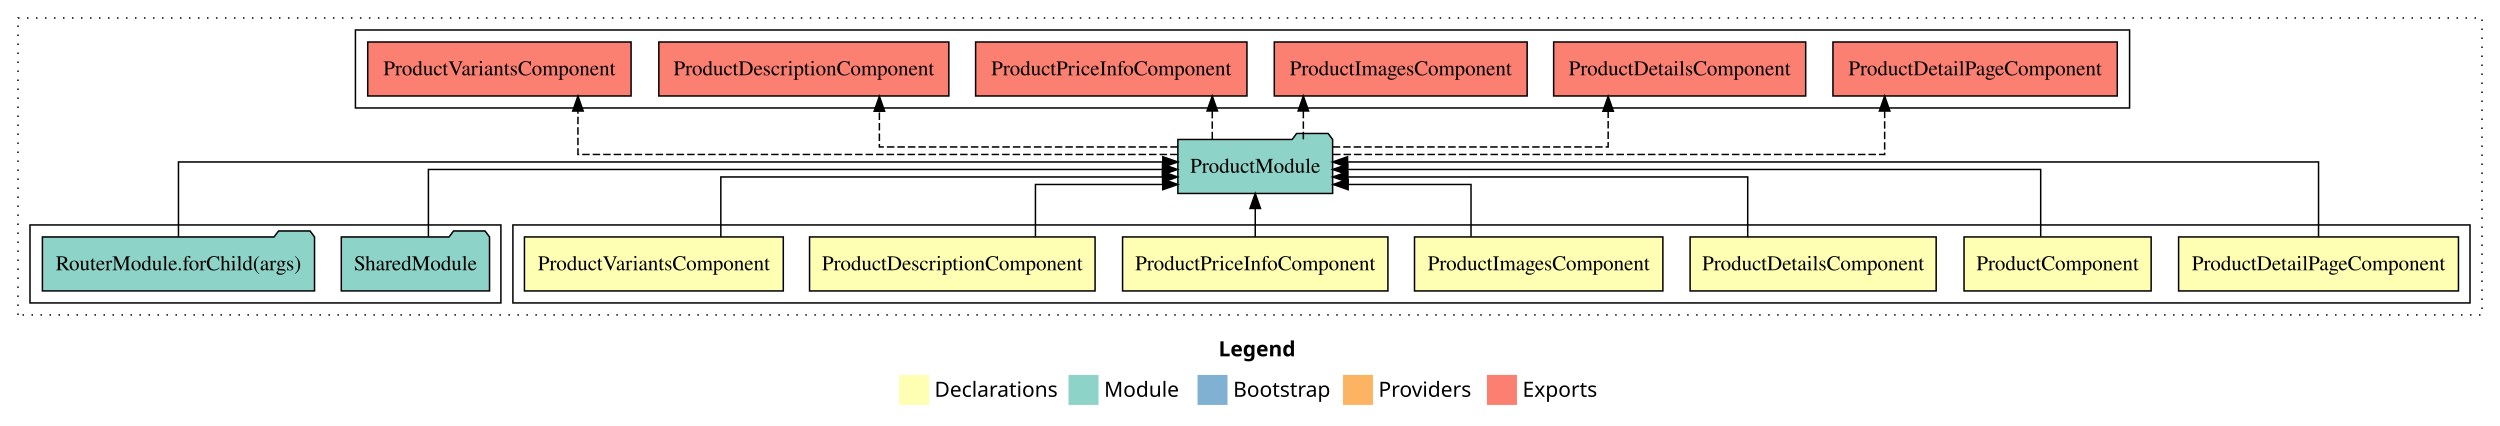
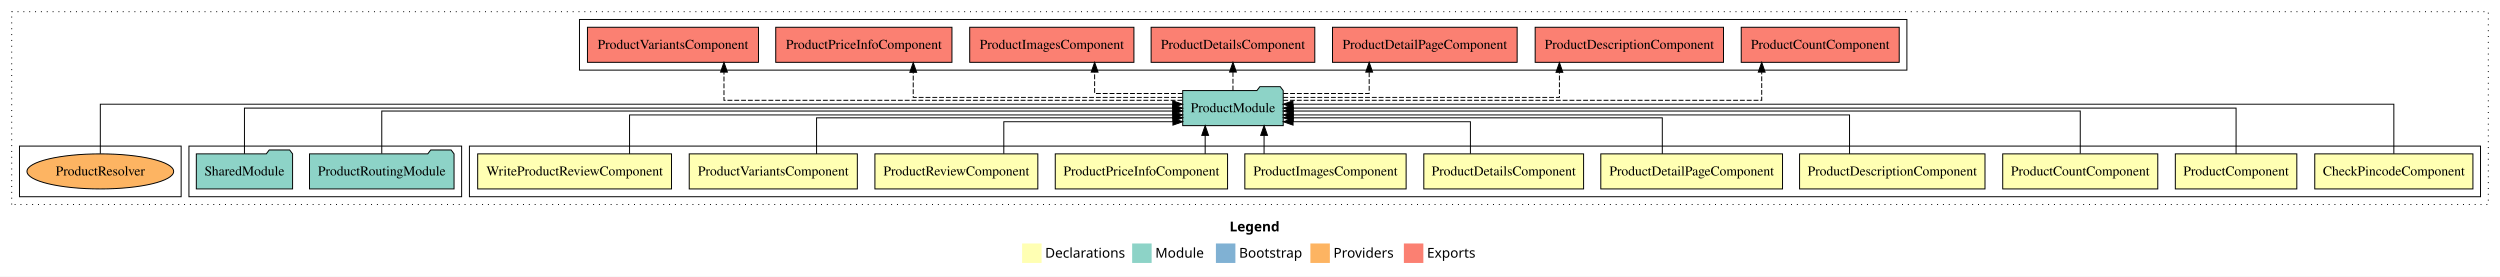
- <svg xmlns="http://www.w3.org/2000/svg" width="1667pt" height="284pt" viewBox="0.00 0.00 1667.00 284.00">
+ <svg xmlns="http://www.w3.org/2000/svg" width="2567pt" height="284pt" viewBox="0.00 0.00 2567.00 284.00">
  <g id="graph0" class="graph" transform="scale(1 1) rotate(0) translate(4 280)">
-     <polygon fill="#ffffff" stroke="transparent" points="-4,4 -4,-280 1663,-280 1663,4 -4,4" />
-     <text text-anchor="start" x="808.509" y="-42.4" font-family="sans-serif" font-weight="bold" font-size="14.00" fill="#000000">Legend</text>
-     <polygon fill="#ffffb3" stroke="transparent" points="595.5,-10 595.5,-30 615.5,-30 615.5,-10 595.5,-10" />
-     <text text-anchor="start" x="619.129" y="-15.4" font-family="sans-serif" font-size="14.00" fill="#000000">  Declarations</text>
-     <polygon fill="#8dd3c7" stroke="transparent" points="708.5,-10 708.5,-30 728.5,-30 728.5,-10 708.5,-10" />
-     <text text-anchor="start" x="732.225" y="-15.4" font-family="sans-serif" font-size="14.00" fill="#000000">  Module</text>
-     <polygon fill="#80b1d3" stroke="transparent" points="794.5,-10 794.5,-30 814.5,-30 814.5,-10 794.5,-10" />
-     <text text-anchor="start" x="818.281" y="-15.4" font-family="sans-serif" font-size="14.00" fill="#000000">  Bootstrap</text>
-     <polygon fill="#fdb462" stroke="transparent" points="891.5,-10 891.5,-30 911.5,-30 911.5,-10 891.5,-10" />
-     <text text-anchor="start" x="915.173" y="-15.4" font-family="sans-serif" font-size="14.00" fill="#000000">  Providers</text>
-     <polygon fill="#fb8072" stroke="transparent" points="987.5,-10 987.5,-30 1007.5,-30 1007.5,-10 987.5,-10" />
-     <text text-anchor="start" x="1011.226" y="-15.4" font-family="sans-serif" font-size="14.00" fill="#000000">  Exports</text>
+     <polygon fill="#ffffff" stroke="transparent" points="-4,4 -4,-280 2563,-280 2563,4 -4,4" />
+     <text text-anchor="start" x="1258.509" y="-42.4" font-family="sans-serif" font-weight="bold" font-size="14.00" fill="#000000">Legend</text>
+     <polygon fill="#ffffb3" stroke="transparent" points="1045.5,-10 1045.5,-30 1065.5,-30 1065.5,-10 1045.5,-10" />
+     <text text-anchor="start" x="1069.129" y="-15.4" font-family="sans-serif" font-size="14.00" fill="#000000">  Declarations</text>
+     <polygon fill="#8dd3c7" stroke="transparent" points="1158.5,-10 1158.5,-30 1178.5,-30 1178.5,-10 1158.5,-10" />
+     <text text-anchor="start" x="1182.225" y="-15.4" font-family="sans-serif" font-size="14.00" fill="#000000">  Module</text>
+     <polygon fill="#80b1d3" stroke="transparent" points="1244.5,-10 1244.5,-30 1264.5,-30 1264.5,-10 1244.5,-10" />
+     <text text-anchor="start" x="1268.281" y="-15.4" font-family="sans-serif" font-size="14.00" fill="#000000">  Bootstrap</text>
+     <polygon fill="#fdb462" stroke="transparent" points="1341.5,-10 1341.5,-30 1361.5,-30 1361.5,-10 1341.5,-10" />
+     <text text-anchor="start" x="1365.173" y="-15.4" font-family="sans-serif" font-size="14.00" fill="#000000">  Providers</text>
+     <polygon fill="#fb8072" stroke="transparent" points="1437.5,-10 1437.5,-30 1457.5,-30 1457.5,-10 1437.5,-10" />
+     <text text-anchor="start" x="1461.226" y="-15.4" font-family="sans-serif" font-size="14.00" fill="#000000">  Exports</text>
    <g id="clust1" class="cluster">
-       <polygon fill="none" stroke="#000000" stroke-dasharray="1,5" points="8,-70 8,-268 1651,-268 1651,-70 8,-70" />
+       <polygon fill="none" stroke="#000000" stroke-dasharray="1,5" points="8,-70 8,-268 2551,-268 2551,-70 8,-70" />
    </g>
    <g id="clust2" class="cluster">
-       <polygon fill="none" stroke="#000000" points="338,-78 338,-130 1643,-130 1643,-78 338,-78" />
-     </g>
-     <g id="clust10" class="cluster">
-       <polygon fill="none" stroke="#000000" points="16,-78 16,-130 330,-130 330,-78 16,-78" />
-     </g>
-     <g id="clust11" class="cluster">
-       <polygon fill="none" stroke="#000000" points="233,-208 233,-260 1416,-260 1416,-208 233,-208" />
+       <polygon fill="none" stroke="#000000" points="478,-78 478,-130 2543,-130 2543,-78 478,-78" />
+     </g>
+     <g id="clust14" class="cluster">
+       <polygon fill="none" stroke="#000000" points="190,-78 190,-130 470,-130 470,-78 190,-78" />
+     </g>
+     <g id="clust15" class="cluster">
+       <polygon fill="none" stroke="#000000" points="591,-208 591,-260 1954,-260 1954,-208 591,-208" />
+     </g>
+     <g id="clust17" class="cluster">
+       <polygon fill="none" stroke="#000000" points="16,-78 16,-130 182,-130 182,-78 16,-78" />
    </g>
    <g id="node1" class="node">
-       <polygon fill="#ffffb3" stroke="#000000" points="1635.3,-122 1448.7,-122 1448.7,-86 1635.3,-86 1635.3,-122" />
-       <text text-anchor="middle" x="1542" y="-99.8" font-family="Times,serif" font-size="14.00" fill="#000000">ProductDetailPageComponent</text>
+       <polygon fill="#ffffb3" stroke="#000000" points="2535.201,-122 2372.799,-122 2372.799,-86 2535.201,-86 2535.201,-122" />
+       <text text-anchor="middle" x="2454" y="-99.8" font-family="Times,serif" font-size="14.00" fill="#000000">CheckPincodeComponent</text>
+     </g>
+     <g id="node12" class="node">
+       <polygon fill="#8dd3c7" stroke="#000000" points="1313.598,-187 1310.598,-191 1289.598,-191 1286.598,-187 1210.402,-187 1210.402,-151 1313.598,-151 1313.598,-187" />
+       <text text-anchor="middle" x="1262" y="-164.8" font-family="Times,serif" font-size="14.00" fill="#000000">ProductModule</text>
+     </g>
+     <g id="edge1" class="edge">
+       <path fill="none" stroke="#000000" d="M2454,-122.129C2454,-142.572 2454,-173 2454,-173 2454,-173 1323.601,-173 1323.601,-173" />
+       <polygon fill="#000000" stroke="#000000" points="1323.601,-169.5 1313.601,-173 1323.601,-176.5 1323.601,-169.5" />
+     </g>
+     <g id="node2" class="node">
+       <polygon fill="#ffffb3" stroke="#000000" points="2354.381,-122 2229.619,-122 2229.619,-86 2354.381,-86 2354.381,-122" />
+       <text text-anchor="middle" x="2292" y="-99.8" font-family="Times,serif" font-size="14.00" fill="#000000">ProductComponent</text>
+     </g>
+     <g id="edge2" class="edge">
+       <path fill="none" stroke="#000000" d="M2292,-122.106C2292,-141.339 2292,-169 2292,-169 2292,-169 1323.784,-169 1323.784,-169" />
+       <polygon fill="#000000" stroke="#000000" points="1323.784,-165.5 1313.784,-169 1323.784,-172.5 1323.784,-165.5" />
+     </g>
+     <g id="node3" class="node">
+       <polygon fill="#ffffb3" stroke="#000000" points="2211.608,-122 2052.392,-122 2052.392,-86 2211.608,-86 2211.608,-122" />
+       <text text-anchor="middle" x="2132" y="-99.8" font-family="Times,serif" font-size="14.00" fill="#000000">ProductCountComponent</text>
+     </g>
+     <g id="edge3" class="edge">
+       <path fill="none" stroke="#000000" d="M2132,-122.267C2132,-140.555 2132,-166 2132,-166 2132,-166 1323.817,-166 1323.817,-166" />
+       <polygon fill="#000000" stroke="#000000" points="1323.817,-162.5 1313.817,-166 1323.817,-169.5 1323.817,-162.5" />
+     </g>
+     <g id="node4" class="node">
+       <polygon fill="#ffffb3" stroke="#000000" points="2034.194,-122 1843.806,-122 1843.806,-86 2034.194,-86 2034.194,-122" />
+       <text text-anchor="middle" x="1939" y="-99.8" font-family="Times,serif" font-size="14.00" fill="#000000">ProductDescriptionComponent</text>
+     </g>
+     <g id="edge4" class="edge">
+       <path fill="none" stroke="#000000" d="M1895.104,-122.034C1895.104,-139.06 1895.104,-162 1895.104,-162 1895.104,-162 1323.81,-162 1323.81,-162" />
+       <polygon fill="#000000" stroke="#000000" points="1323.81,-158.5 1313.81,-162 1323.81,-165.5 1323.81,-158.5" />
+     </g>
+     <g id="node5" class="node">
+       <polygon fill="#ffffb3" stroke="#000000" points="1826.3,-122 1639.7,-122 1639.7,-86 1826.3,-86 1826.3,-122" />
+       <text text-anchor="middle" x="1733" y="-99.8" font-family="Times,serif" font-size="14.00" fill="#000000">ProductDetailPageComponent</text>
+     </g>
+     <g id="edge5" class="edge">
+       <path fill="none" stroke="#000000" d="M1702.848,-122.009C1702.848,-138.049 1702.848,-159 1702.848,-159 1702.848,-159 1323.867,-159 1323.867,-159" />
+       <polygon fill="#000000" stroke="#000000" points="1323.867,-155.5 1313.867,-159 1323.867,-162.5 1323.867,-155.5" />
+     </g>
+     <g id="node6" class="node">
+       <polygon fill="#ffffb3" stroke="#000000" points="1622.034,-122 1457.966,-122 1457.966,-86 1622.034,-86 1622.034,-122" />
+       <text text-anchor="middle" x="1540" y="-99.8" font-family="Times,serif" font-size="14.00" fill="#000000">ProductDetailsComponent</text>
+     </g>
+     <g id="edge6" class="edge">
+       <path fill="none" stroke="#000000" d="M1505.817,-122.124C1505.817,-136.783 1505.817,-155 1505.817,-155 1505.817,-155 1323.707,-155 1323.707,-155" />
+       <polygon fill="#000000" stroke="#000000" points="1323.707,-151.5 1313.707,-155 1323.707,-158.5 1323.707,-151.5" />
+     </g>
+     <g id="node7" class="node">
+       <polygon fill="#ffffb3" stroke="#000000" points="1439.806,-122 1274.194,-122 1274.194,-86 1439.806,-86 1439.806,-122" />
+       <text text-anchor="middle" x="1357" y="-99.8" font-family="Times,serif" font-size="14.00" fill="#000000">ProductImagesComponent</text>
+     </g>
+     <g id="edge7" class="edge">
+       <path fill="none" stroke="#000000" d="M1293.948,-122.106C1293.948,-122.106 1293.948,-140.991 1293.948,-140.991" />
+       <polygon fill="#000000" stroke="#000000" points="1290.448,-140.991 1293.948,-150.991 1297.448,-140.991 1290.448,-140.991" />
    </g>
    <g id="node8" class="node">
-       <polygon fill="#8dd3c7" stroke="#000000" points="884.598,-187 881.598,-191 860.598,-191 857.598,-187 781.402,-187 781.402,-151 884.598,-151 884.598,-187" />
-       <text text-anchor="middle" x="833" y="-164.8" font-family="Times,serif" font-size="14.00" fill="#000000">ProductModule</text>
-     </g>
-     <g id="edge1" class="edge">
-       <path fill="none" stroke="#000000" d="M1542,-122.223C1542,-142.365 1542,-172 1542,-172 1542,-172 894.561,-172 894.561,-172" />
-       <polygon fill="#000000" stroke="#000000" points="894.561,-168.5 884.561,-172 894.561,-175.5 894.561,-168.5" />
-     </g>
-     <g id="node2" class="node">
-       <polygon fill="#ffffb3" stroke="#000000" points="1430.381,-122 1305.619,-122 1305.619,-86 1430.381,-86 1430.381,-122" />
-       <text text-anchor="middle" x="1368" y="-99.8" font-family="Times,serif" font-size="14.00" fill="#000000">ProductComponent</text>
-     </g>
-     <g id="edge2" class="edge">
-       <path fill="none" stroke="#000000" d="M1356.73,-122.222C1356.73,-140.828 1356.73,-167 1356.73,-167 1356.73,-167 894.651,-167 894.651,-167" />
-       <polygon fill="#000000" stroke="#000000" points="894.651,-163.5 884.651,-167 894.65,-170.5 894.651,-163.5" />
-     </g>
-     <g id="node3" class="node">
-       <polygon fill="#ffffb3" stroke="#000000" points="1287.034,-122 1122.966,-122 1122.966,-86 1287.034,-86 1287.034,-122" />
-       <text text-anchor="middle" x="1205" y="-99.8" font-family="Times,serif" font-size="14.00" fill="#000000">ProductDetailsComponent</text>
-     </g>
-     <g id="edge3" class="edge">
-       <path fill="none" stroke="#000000" d="M1161.375,-122.034C1161.375,-139.06 1161.375,-162 1161.375,-162 1161.375,-162 894.67,-162 894.67,-162" />
-       <polygon fill="#000000" stroke="#000000" points="894.67,-158.5 884.67,-162 894.67,-165.5 894.67,-158.5" />
-     </g>
-     <g id="node4" class="node">
-       <polygon fill="#ffffb3" stroke="#000000" points="1104.806,-122 939.194,-122 939.194,-86 1104.806,-86 1104.806,-122" />
-       <text text-anchor="middle" x="1022" y="-99.8" font-family="Times,serif" font-size="14.00" fill="#000000">ProductImagesComponent</text>
-     </g>
-     <g id="edge4" class="edge">
-       <path fill="none" stroke="#000000" d="M976.875,-122.24C976.875,-137.571 976.875,-157 976.875,-157 976.875,-157 894.942,-157 894.942,-157" />
-       <polygon fill="#000000" stroke="#000000" points="894.942,-153.5 884.942,-157 894.942,-160.5 894.942,-153.5" />
-     </g>
-     <g id="node5" class="node">
-       <polygon fill="#ffffb3" stroke="#000000" points="921.465,-122 744.535,-122 744.535,-86 921.465,-86 921.465,-122" />
-       <text text-anchor="middle" x="833" y="-99.8" font-family="Times,serif" font-size="14.00" fill="#000000">ProductPriceInfoComponent</text>
-     </g>
-     <g id="edge5" class="edge">
-       <path fill="none" stroke="#000000" d="M833,-122.106C833,-122.106 833,-140.991 833,-140.991" />
-       <polygon fill="#000000" stroke="#000000" points="829.5,-140.991 833,-150.991 836.5,-140.991 829.5,-140.991" />
-     </g>
-     <g id="node6" class="node">
-       <polygon fill="#ffffb3" stroke="#000000" points="726.194,-122 535.806,-122 535.806,-86 726.194,-86 726.194,-122" />
-       <text text-anchor="middle" x="631" y="-99.8" font-family="Times,serif" font-size="14.00" fill="#000000">ProductDescriptionComponent</text>
-     </g>
-     <g id="edge6" class="edge">
-       <path fill="none" stroke="#000000" d="M686.432,-122.24C686.432,-137.571 686.432,-157 686.432,-157 686.432,-157 771.326,-157 771.326,-157" />
-       <polygon fill="#000000" stroke="#000000" points="771.326,-160.5 781.326,-157 771.326,-153.5 771.326,-160.5" />
-     </g>
-     <g id="node7" class="node">
-       <polygon fill="#ffffb3" stroke="#000000" points="518.303,-122 345.697,-122 345.697,-86 518.303,-86 518.303,-122" />
-       <text text-anchor="middle" x="432" y="-99.8" font-family="Times,serif" font-size="14.00" fill="#000000">ProductVariantsComponent</text>
-     </g>
-     <g id="edge7" class="edge">
-       <path fill="none" stroke="#000000" d="M476.652,-122.034C476.652,-139.06 476.652,-162 476.652,-162 476.652,-162 771.184,-162 771.184,-162" />
-       <polygon fill="#000000" stroke="#000000" points="771.184,-165.5 781.184,-162 771.184,-158.5 771.184,-165.5" />
+       <polygon fill="#ffffb3" stroke="#000000" points="1256.465,-122 1079.535,-122 1079.535,-86 1256.465,-86 1256.465,-122" />
+       <text text-anchor="middle" x="1168" y="-99.8" font-family="Times,serif" font-size="14.00" fill="#000000">ProductPriceInfoComponent</text>
+     </g>
+     <g id="edge8" class="edge">
+       <path fill="none" stroke="#000000" d="M1233.467,-122.106C1233.467,-122.106 1233.467,-140.991 1233.467,-140.991" />
+       <polygon fill="#000000" stroke="#000000" points="1229.967,-140.991 1233.467,-150.991 1236.967,-140.991 1229.967,-140.991" />
+     </g>
+     <g id="node9" class="node">
+       <polygon fill="#ffffb3" stroke="#000000" points="1061.644,-122 894.356,-122 894.356,-86 1061.644,-86 1061.644,-122" />
+       <text text-anchor="middle" x="978" y="-99.8" font-family="Times,serif" font-size="14.00" fill="#000000">ProductReviewComponent</text>
+     </g>
+     <g id="edge9" class="edge">
+       <path fill="none" stroke="#000000" d="M1026.709,-122.124C1026.709,-136.783 1026.709,-155 1026.709,-155 1026.709,-155 1200.364,-155 1200.364,-155" />
+       <polygon fill="#000000" stroke="#000000" points="1200.364,-158.5 1210.364,-155 1200.364,-151.5 1200.364,-158.5" />
+     </g>
+     <g id="node10" class="node">
+       <polygon fill="#ffffb3" stroke="#000000" points="876.303,-122 703.697,-122 703.697,-86 876.303,-86 876.303,-122" />
+       <text text-anchor="middle" x="790" y="-99.8" font-family="Times,serif" font-size="14.00" fill="#000000">ProductVariantsComponent</text>
+     </g>
+     <g id="edge10" class="edge">
+       <path fill="none" stroke="#000000" d="M834.46,-122.009C834.46,-138.049 834.46,-159 834.46,-159 834.46,-159 1200.429,-159 1200.429,-159" />
+       <polygon fill="#000000" stroke="#000000" points="1200.429,-162.5 1210.429,-159 1200.429,-155.5 1200.429,-162.5" />
    </g>
    <g id="node11" class="node">
-       <polygon fill="#fb8072" stroke="#000000" points="1407.8,-252 1218.2,-252 1218.2,-216 1407.8,-216 1407.8,-252" />
-       <text text-anchor="middle" x="1313" y="-229.8" font-family="Times,serif" font-size="14.00" fill="#000000">ProductDetailPageComponent </text>
-     </g>
-     <g id="edge10" class="edge">
-       <path fill="none" stroke="#000000" stroke-dasharray="5,2" d="M884.882,-177C997.169,-177 1252.683,-177 1252.683,-177 1252.683,-177 1252.683,-205.965 1252.683,-205.965" />
-       <polygon fill="#000000" stroke="#000000" points="1249.183,-205.965 1252.683,-215.965 1256.183,-205.965 1249.183,-205.965" />
-     </g>
-     <g id="node12" class="node">
-       <polygon fill="#fb8072" stroke="#000000" points="1200.033,-252 1031.967,-252 1031.967,-216 1200.033,-216 1200.033,-252" />
-       <text text-anchor="middle" x="1116" y="-229.8" font-family="Times,serif" font-size="14.00" fill="#000000">ProductDetailsComponent </text>
+       <polygon fill="#ffffb3" stroke="#000000" points="685.515,-122 486.485,-122 486.485,-86 685.515,-86 685.515,-122" />
+       <text text-anchor="middle" x="586" y="-99.8" font-family="Times,serif" font-size="14.00" fill="#000000">WriteProductReviewComponent</text>
    </g>
    <g id="edge11" class="edge">
-       <path fill="none" stroke="#000000" stroke-dasharray="5,2" d="M884.642,-182C953.911,-182 1068.318,-182 1068.318,-182 1068.318,-182 1068.318,-205.813 1068.318,-205.813" />
-       <polygon fill="#000000" stroke="#000000" points="1064.818,-205.813 1068.318,-215.813 1071.818,-205.813 1064.818,-205.813" />
+       <path fill="none" stroke="#000000" d="M642.428,-122.034C642.428,-139.06 642.428,-162 642.428,-162 642.428,-162 1200.241,-162 1200.241,-162" />
+       <polygon fill="#000000" stroke="#000000" points="1200.241,-165.5 1210.241,-162 1200.241,-158.5 1200.241,-165.5" />
+     </g>
+     <g id="node15" class="node">
+       <polygon fill="#fb8072" stroke="#000000" points="1946.109,-252 1783.891,-252 1783.891,-216 1946.109,-216 1946.109,-252" />
+       <text text-anchor="middle" x="1865" y="-229.8" font-family="Times,serif" font-size="14.00" fill="#000000">ProductCountComponent </text>
+     </g>
+     <g id="edge14" class="edge">
+       <path fill="none" stroke="#000000" stroke-dasharray="5,2" d="M1313.566,-177C1449.089,-177 1804.923,-177 1804.923,-177 1804.923,-177 1804.923,-205.965 1804.923,-205.965" />
+       <polygon fill="#000000" stroke="#000000" points="1801.423,-205.965 1804.923,-215.965 1808.423,-205.965 1801.423,-205.965" />
+     </g>
+     <g id="node16" class="node">
+       <polygon fill="#fb8072" stroke="#000000" points="1765.694,-252 1572.306,-252 1572.306,-216 1765.694,-216 1765.694,-252" />
+       <text text-anchor="middle" x="1669" y="-229.8" font-family="Times,serif" font-size="14.00" fill="#000000">ProductDescriptionComponent </text>
+     </g>
+     <g id="edge15" class="edge">
+       <path fill="none" stroke="#000000" stroke-dasharray="5,2" d="M1313.642,-180C1407.671,-180 1597.21,-180 1597.21,-180 1597.21,-180 1597.21,-205.718 1597.21,-205.718" />
+       <polygon fill="#000000" stroke="#000000" points="1593.71,-205.718 1597.21,-215.718 1600.71,-205.718 1593.71,-205.718" />
+     </g>
+     <g id="node17" class="node">
+       <polygon fill="#fb8072" stroke="#000000" points="1553.8,-252 1364.2,-252 1364.2,-216 1553.8,-216 1553.8,-252" />
+       <text text-anchor="middle" x="1459" y="-229.8" font-family="Times,serif" font-size="14.00" fill="#000000">ProductDetailPageComponent </text>
+     </g>
+     <g id="edge16" class="edge">
+       <path fill="none" stroke="#000000" stroke-dasharray="5,2" d="M1313.687,-184C1353.533,-184 1401.876,-184 1401.876,-184 1401.876,-184 1401.876,-205.949 1401.876,-205.949" />
+       <polygon fill="#000000" stroke="#000000" points="1398.377,-205.949 1401.876,-215.949 1405.377,-205.949 1398.377,-205.949" />
+     </g>
+     <g id="node18" class="node">
+       <polygon fill="#fb8072" stroke="#000000" points="1346.033,-252 1177.967,-252 1177.967,-216 1346.033,-216 1346.033,-252" />
+       <text text-anchor="middle" x="1262" y="-229.8" font-family="Times,serif" font-size="14.00" fill="#000000">ProductDetailsComponent </text>
+     </g>
+     <g id="edge17" class="edge">
+       <path fill="none" stroke="#000000" stroke-dasharray="5,2" d="M1262,-187.106C1262,-187.106 1262,-205.991 1262,-205.991" />
+       <polygon fill="#000000" stroke="#000000" points="1258.5,-205.991 1262,-215.991 1265.5,-205.991 1258.5,-205.991" />
+     </g>
+     <g id="node19" class="node">
+       <polygon fill="#fb8072" stroke="#000000" points="1160.306,-252 991.694,-252 991.694,-216 1160.306,-216 1160.306,-252" />
+       <text text-anchor="middle" x="1076" y="-229.8" font-family="Times,serif" font-size="14.00" fill="#000000">ProductImagesComponent </text>
+     </g>
+     <g id="edge18" class="edge">
+       <path fill="none" stroke="#000000" stroke-dasharray="5,2" d="M1210.319,-184C1169.706,-184 1119.96,-184 1119.96,-184 1119.96,-184 1119.96,-205.949 1119.96,-205.949" />
+       <polygon fill="#000000" stroke="#000000" points="1116.46,-205.949 1119.96,-215.949 1123.46,-205.949 1116.46,-205.949" />
+     </g>
+     <g id="node20" class="node">
+       <polygon fill="#fb8072" stroke="#000000" points="973.466,-252 792.534,-252 792.534,-216 973.466,-216 973.466,-252" />
+       <text text-anchor="middle" x="883" y="-229.8" font-family="Times,serif" font-size="14.00" fill="#000000">ProductPriceInfoComponent </text>
+     </g>
+     <g id="edge19" class="edge">
+       <path fill="none" stroke="#000000" stroke-dasharray="5,2" d="M1210.343,-180C1117.89,-180 933.705,-180 933.705,-180 933.705,-180 933.705,-205.718 933.705,-205.718" />
+       <polygon fill="#000000" stroke="#000000" points="930.205,-205.718 933.705,-215.718 937.205,-205.718 930.205,-205.718" />
+     </g>
+     <g id="node21" class="node">
+       <polygon fill="#fb8072" stroke="#000000" points="774.803,-252 599.197,-252 599.197,-216 774.803,-216 774.803,-252" />
+       <text text-anchor="middle" x="687" y="-229.8" font-family="Times,serif" font-size="14.00" fill="#000000">ProductVariantsComponent </text>
+     </g>
+     <g id="edge20" class="edge">
+       <path fill="none" stroke="#000000" stroke-dasharray="5,2" d="M1209.978,-177C1077.786,-177 739.375,-177 739.375,-177 739.375,-177 739.375,-205.965 739.375,-205.965" />
+       <polygon fill="#000000" stroke="#000000" points="735.875,-205.965 739.375,-215.965 742.875,-205.965 735.875,-205.965" />
    </g>
    <g id="node13" class="node">
-       <polygon fill="#fb8072" stroke="#000000" points="1014.306,-252 845.694,-252 845.694,-216 1014.306,-216 1014.306,-252" />
-       <text text-anchor="middle" x="930" y="-229.8" font-family="Times,serif" font-size="14.00" fill="#000000">ProductImagesComponent </text>
+       <polygon fill="#8dd3c7" stroke="#000000" points="462.216,-122 459.216,-126 438.216,-126 435.216,-122 313.784,-122 313.784,-86 462.216,-86 462.216,-122" />
+       <text text-anchor="middle" x="388" y="-99.8" font-family="Times,serif" font-size="14.00" fill="#000000">ProductRoutingModule</text>
    </g>
    <g id="edge12" class="edge">
-       <path fill="none" stroke="#000000" stroke-dasharray="5,2" d="M865.073,-187.106C865.073,-187.106 865.073,-205.991 865.073,-205.991" />
-       <polygon fill="#000000" stroke="#000000" points="861.573,-205.991 865.073,-215.991 868.573,-205.991 861.573,-205.991" />
+       <path fill="none" stroke="#000000" d="M388,-122.267C388,-140.555 388,-166 388,-166 388,-166 1200.268,-166 1200.268,-166" />
+       <polygon fill="#000000" stroke="#000000" points="1200.268,-169.5 1210.268,-166 1200.268,-162.5 1200.268,-169.5" />
    </g>
    <g id="node14" class="node">
-       <polygon fill="#fb8072" stroke="#000000" points="827.466,-252 646.534,-252 646.534,-216 827.466,-216 827.466,-252" />
-       <text text-anchor="middle" x="737" y="-229.8" font-family="Times,serif" font-size="14.00" fill="#000000">ProductPriceInfoComponent </text>
+       <polygon fill="#8dd3c7" stroke="#000000" points="296.423,-122 293.423,-126 272.423,-126 269.423,-122 197.577,-122 197.577,-86 296.423,-86 296.423,-122" />
+       <text text-anchor="middle" x="247" y="-99.8" font-family="Times,serif" font-size="14.00" fill="#000000">SharedModule</text>
    </g>
    <g id="edge13" class="edge">
-       <path fill="none" stroke="#000000" stroke-dasharray="5,2" d="M804.342,-187.106C804.342,-187.106 804.342,-205.991 804.342,-205.991" />
-       <polygon fill="#000000" stroke="#000000" points="800.842,-205.991 804.342,-215.991 807.842,-205.991 800.842,-205.991" />
-     </g>
-     <g id="node15" class="node">
-       <polygon fill="#fb8072" stroke="#000000" points="628.694,-252 435.306,-252 435.306,-216 628.694,-216 628.694,-252" />
-       <text text-anchor="middle" x="532" y="-229.8" font-family="Times,serif" font-size="14.00" fill="#000000">ProductDescriptionComponent </text>
-     </g>
-     <g id="edge14" class="edge">
-       <path fill="none" stroke="#000000" stroke-dasharray="5,2" d="M781.374,-182C708.007,-182 582.375,-182 582.375,-182 582.375,-182 582.375,-205.813 582.375,-205.813" />
-       <polygon fill="#000000" stroke="#000000" points="578.875,-205.813 582.375,-215.813 585.875,-205.813 578.875,-205.813" />
-     </g>
-     <g id="node16" class="node">
-       <polygon fill="#fb8072" stroke="#000000" points="416.803,-252 241.197,-252 241.197,-216 416.803,-216 416.803,-252" />
-       <text text-anchor="middle" x="329" y="-229.8" font-family="Times,serif" font-size="14.00" fill="#000000">ProductVariantsComponent </text>
-     </g>
-     <g id="edge15" class="edge">
-       <path fill="none" stroke="#000000" stroke-dasharray="5,2" d="M781.193,-177C662.566,-177 381.375,-177 381.375,-177 381.375,-177 381.375,-205.965 381.375,-205.965" />
-       <polygon fill="#000000" stroke="#000000" points="377.875,-205.965 381.375,-215.965 384.875,-205.965 377.875,-205.965" />
-     </g>
-     <g id="node9" class="node">
-       <polygon fill="#8dd3c7" stroke="#000000" points="322.423,-122 319.423,-126 298.423,-126 295.423,-122 223.577,-122 223.577,-86 322.423,-86 322.423,-122" />
-       <text text-anchor="middle" x="273" y="-99.8" font-family="Times,serif" font-size="14.00" fill="#000000">SharedModule</text>
-     </g>
-     <g id="edge8" class="edge">
-       <path fill="none" stroke="#000000" d="M281.655,-122.222C281.655,-140.828 281.655,-167 281.655,-167 281.655,-167 771.131,-167 771.131,-167" />
-       <polygon fill="#000000" stroke="#000000" points="771.131,-170.5 781.131,-167 771.131,-163.5 771.131,-170.5" />
-     </g>
-     <g id="node10" class="node">
-       <polygon fill="#8dd3c7" stroke="#000000" points="205.732,-122 202.732,-126 181.732,-126 178.732,-122 24.268,-122 24.268,-86 205.732,-86 205.732,-122" />
-       <text text-anchor="middle" x="115" y="-99.8" font-family="Times,serif" font-size="14.00" fill="#000000">RouterModule.forChild(args)</text>
-     </g>
-     <g id="edge9" class="edge">
-       <path fill="none" stroke="#000000" d="M115,-122.223C115,-142.365 115,-172 115,-172 115,-172 771.363,-172 771.363,-172" />
-       <polygon fill="#000000" stroke="#000000" points="771.363,-175.5 781.363,-172 771.363,-168.5 771.363,-175.5" />
+       <path fill="none" stroke="#000000" d="M247,-122.106C247,-141.339 247,-169 247,-169 247,-169 1200.271,-169 1200.271,-169" />
+       <polygon fill="#000000" stroke="#000000" points="1200.271,-172.5 1210.271,-169 1200.271,-165.5 1200.271,-172.5" />
+     </g>
+     <g id="node22" class="node">
+       <ellipse fill="#fdb462" stroke="#000000" cx="99" cy="-104" rx="75.3" ry="18" />
+       <text text-anchor="middle" x="99" y="-99.8" font-family="Times,serif" font-size="14.00" fill="#000000">ProductResolver</text>
+     </g>
+     <g id="edge21" class="edge">
+       <path fill="none" stroke="#000000" d="M99,-122.129C99,-142.572 99,-173 99,-173 99,-173 1200.149,-173 1200.149,-173" />
+       <polygon fill="#000000" stroke="#000000" points="1200.149,-176.5 1210.149,-173 1200.148,-169.5 1200.149,-176.5" />
    </g>
  </g>
</svg>
